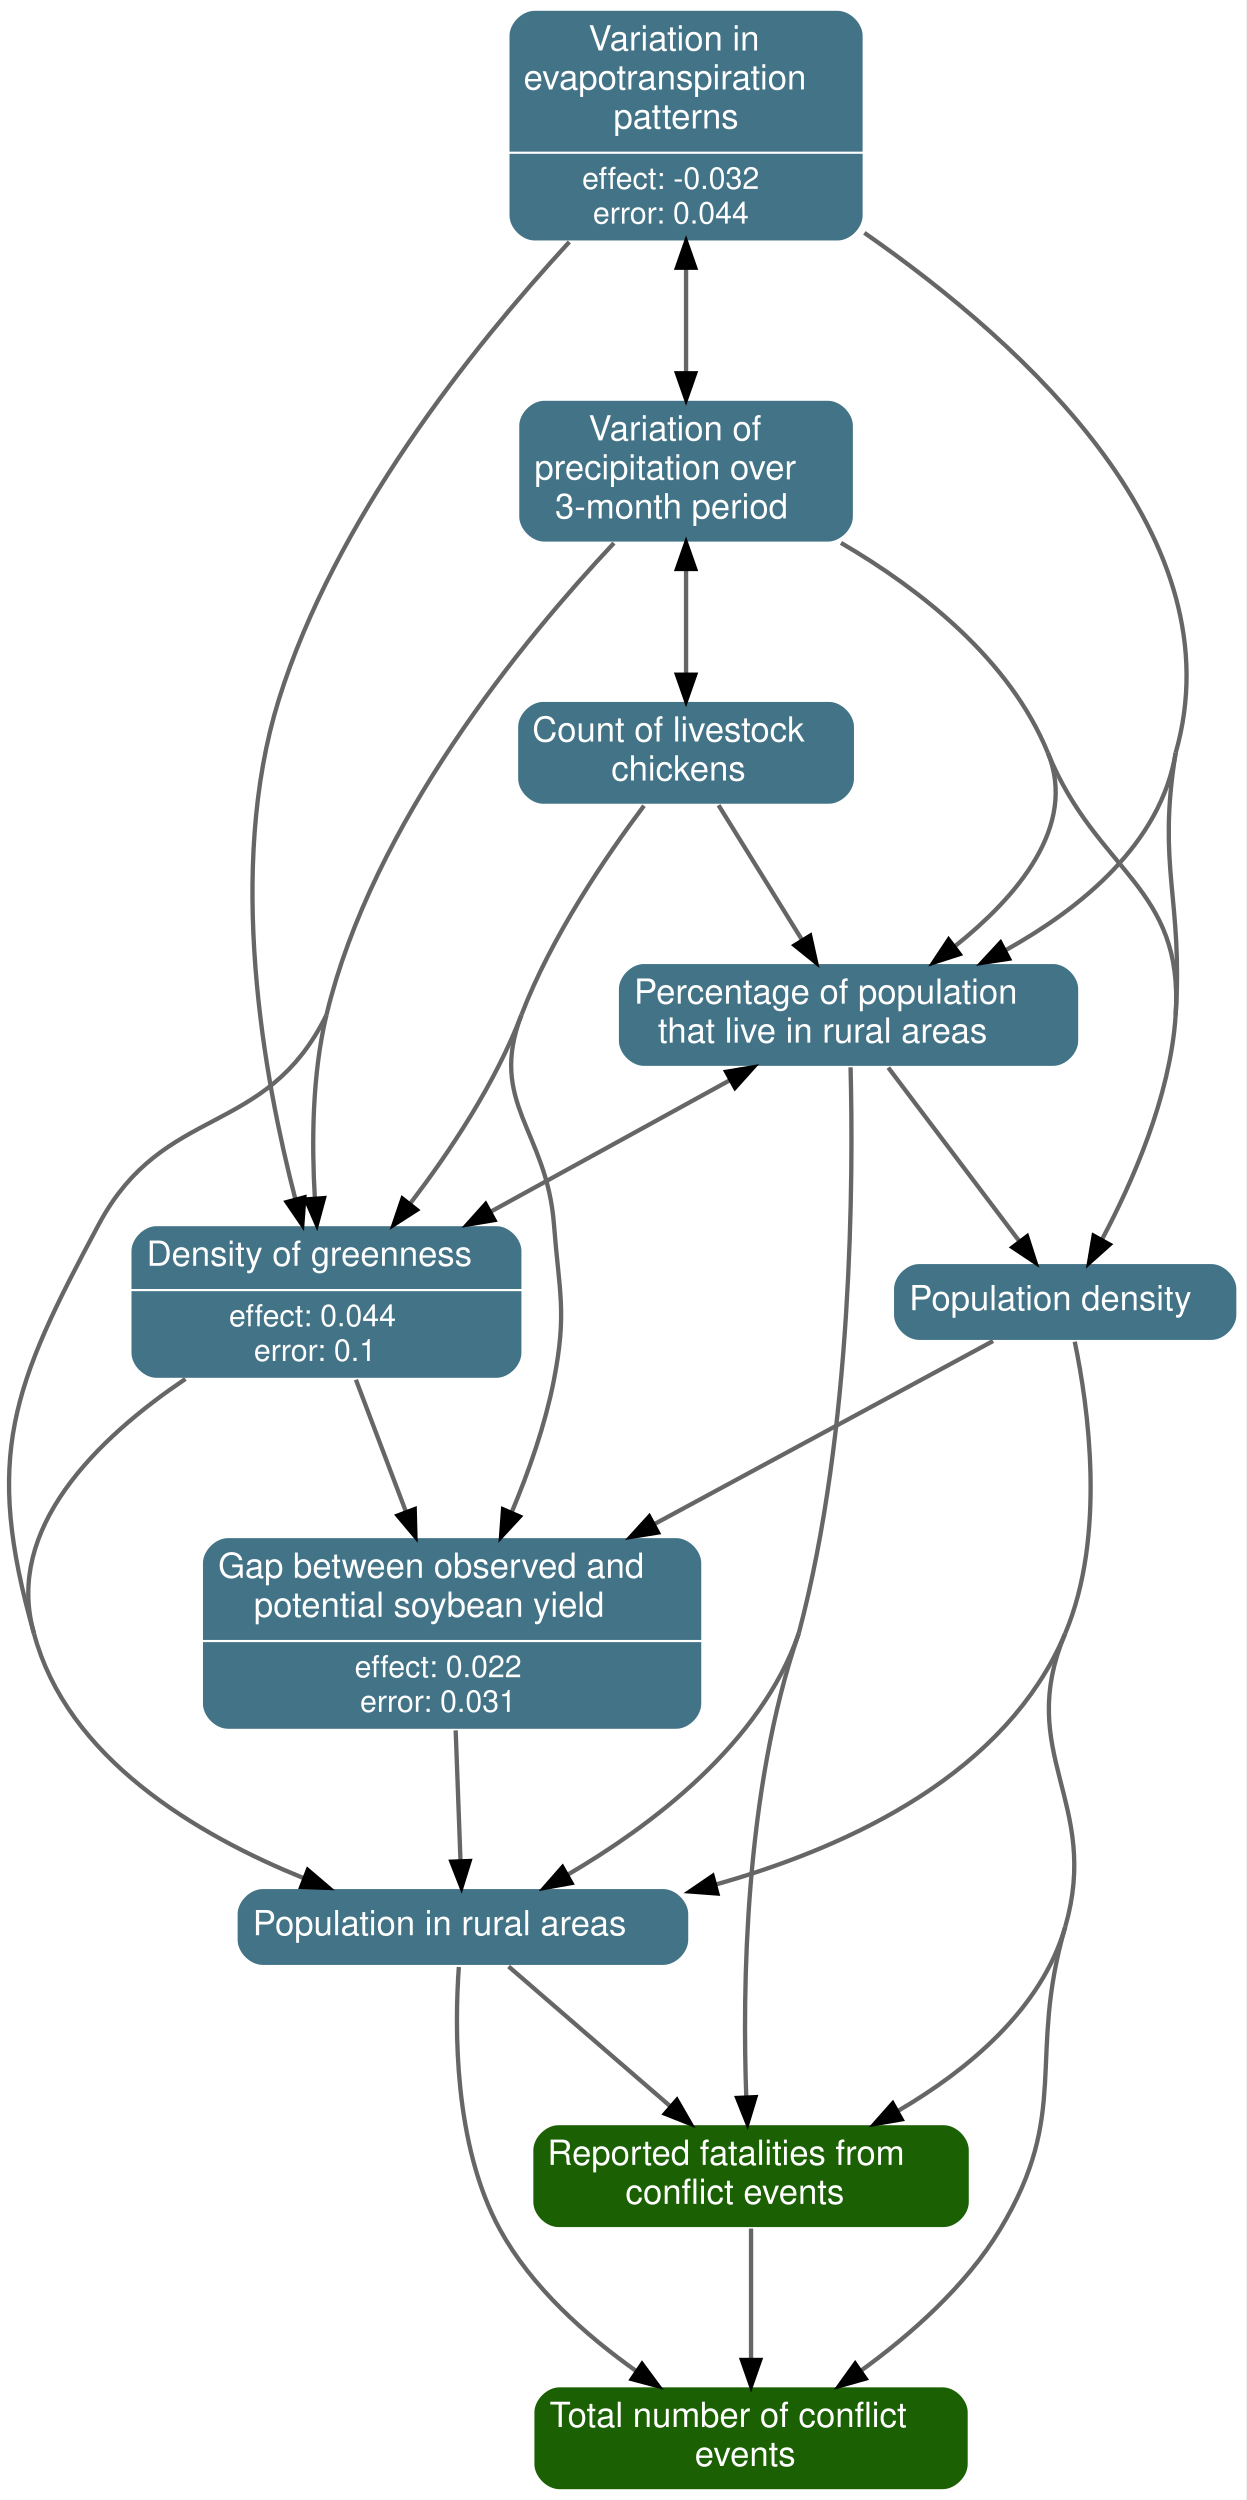
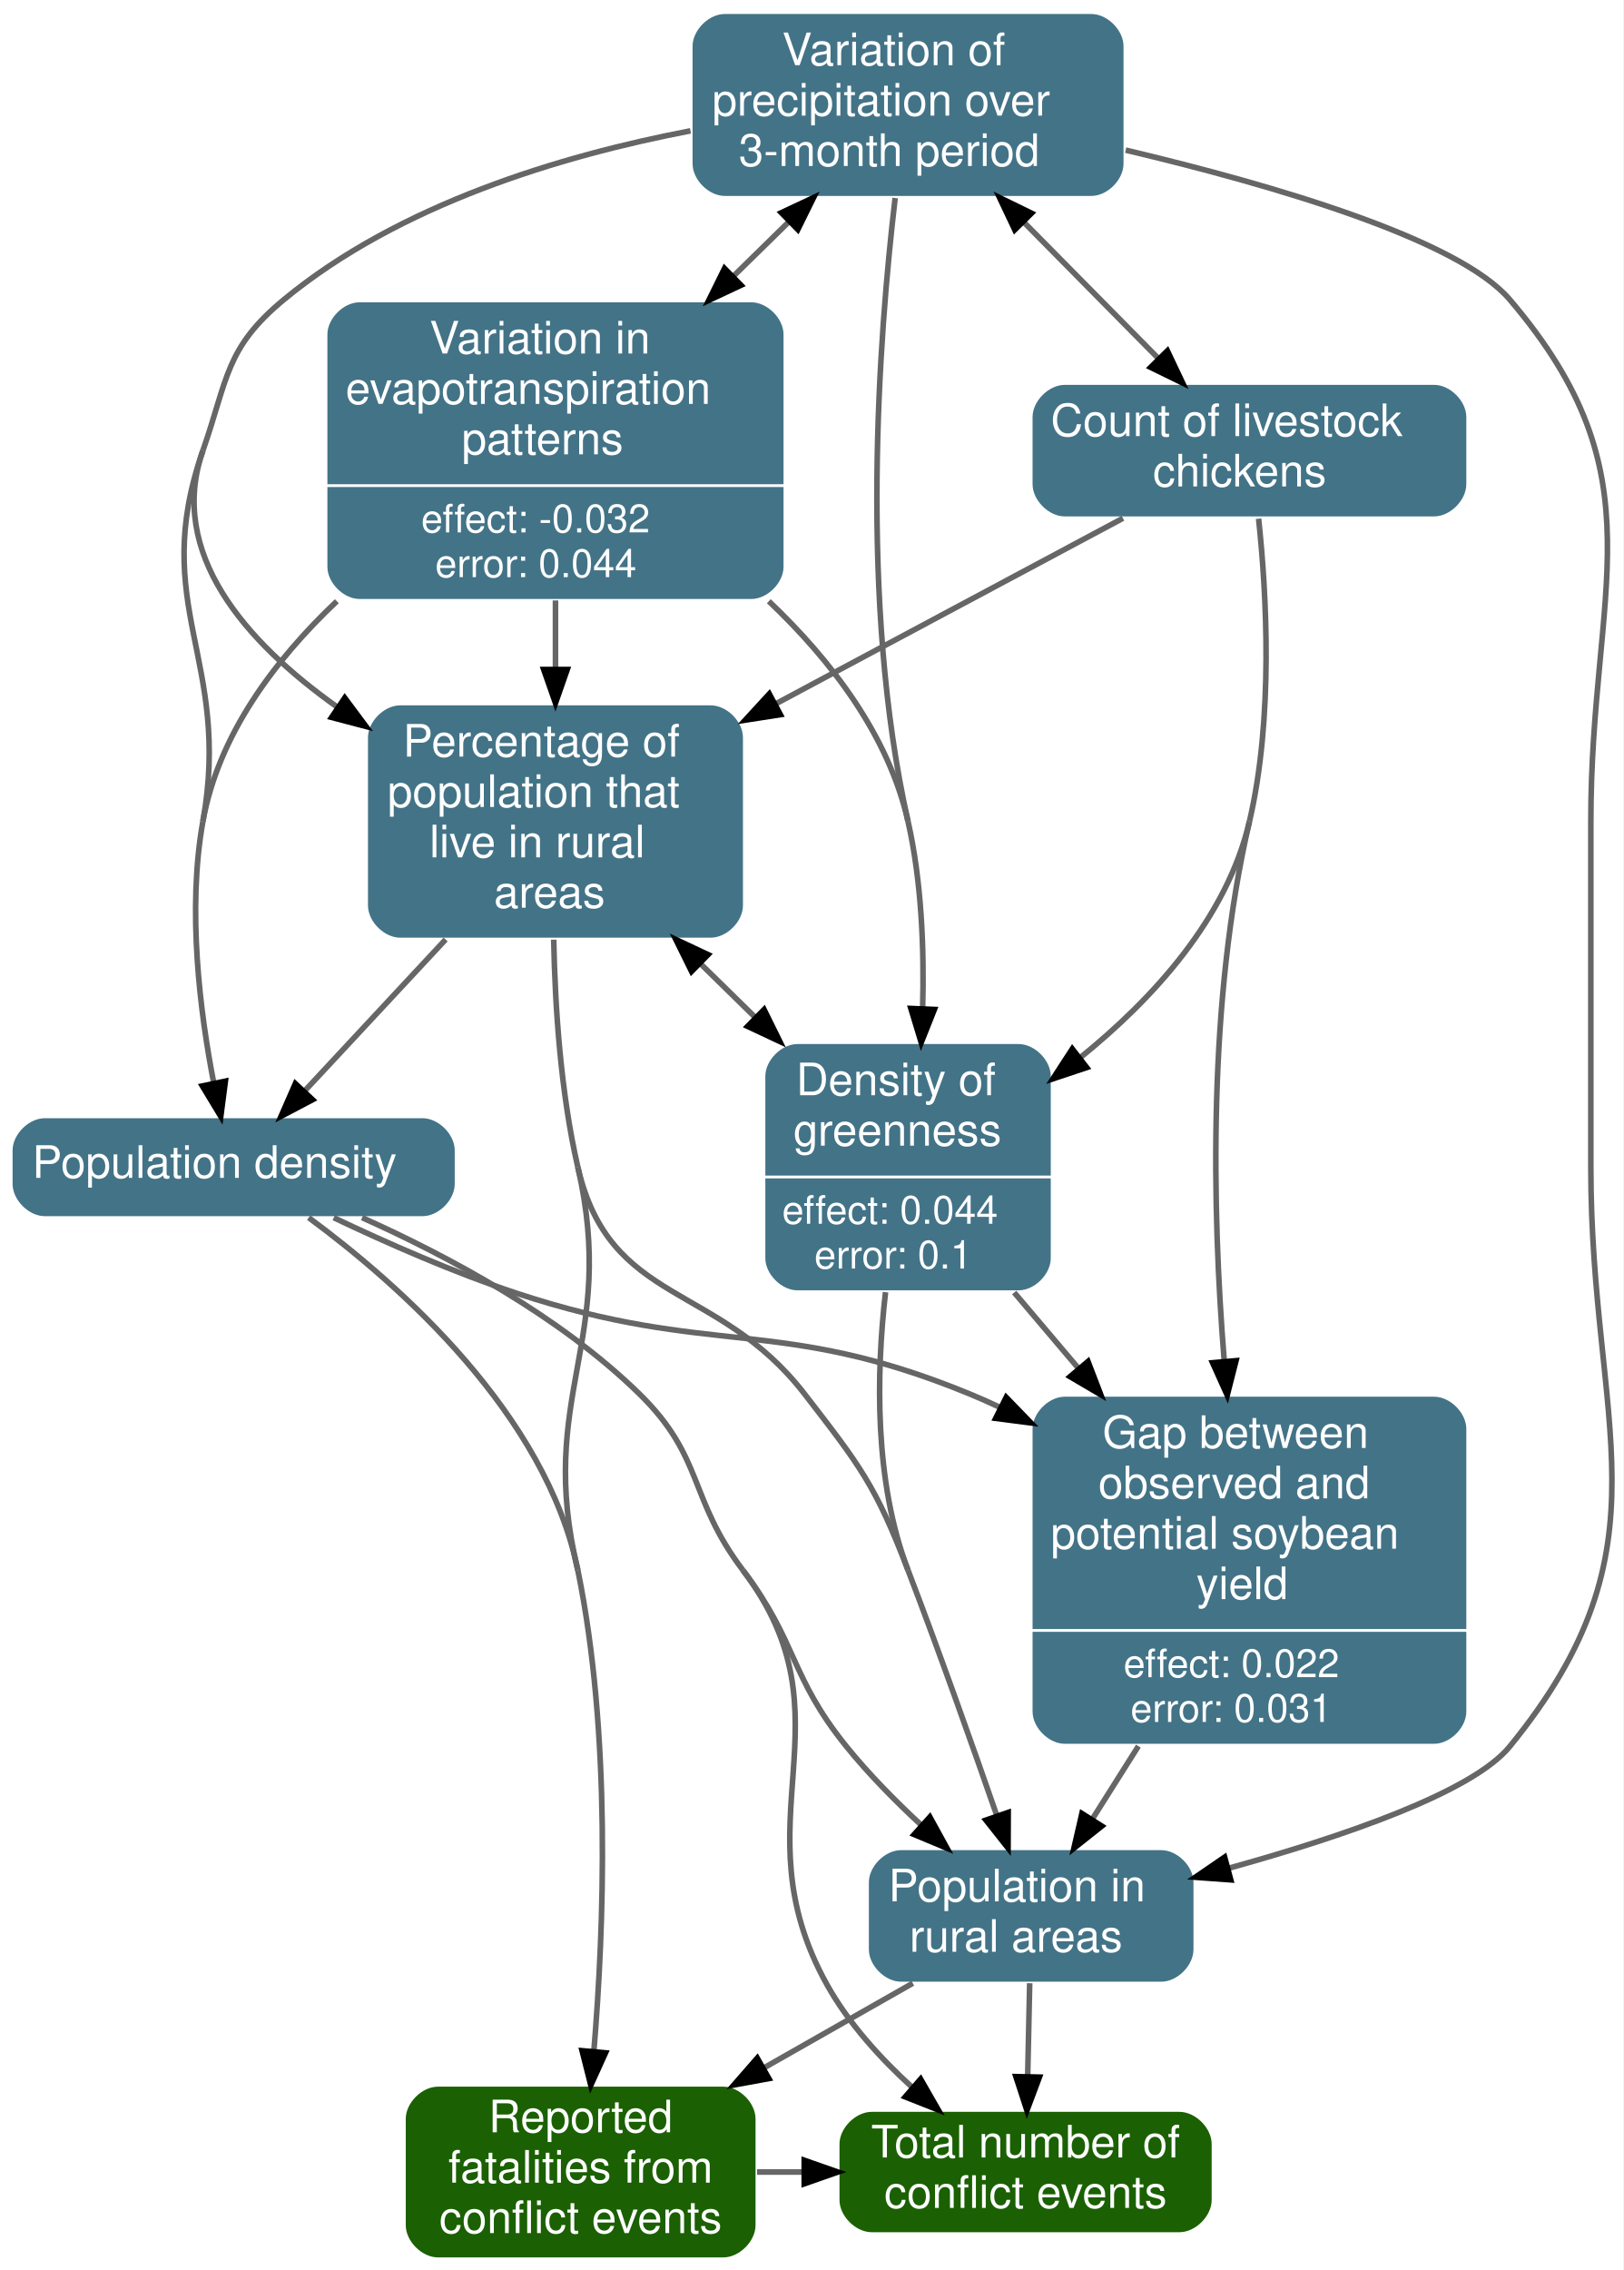
- <svg xmlns="http://www.w3.org/2000/svg" width="" height="" viewBox="0.00 0.00 575.19 1154.00" preserveAspectRatio="xMinYMin">
-   <g id="graph0" class="graph" transform="scale(1 1) rotate(0) translate(4 1150)">
-     <polygon fill="#ffffff" stroke="transparent" points="-4,4 -4,-1150 571.189,-1150 571.189,4 -4,4" />
-     <g id="node1" class="node rankB">
-       <path fill="none" stroke="#000000" d="M242.689,-1038.5C242.689,-1038.5 382.689,-1038.5 382.689,-1038.5 388.689,-1038.5 394.689,-1044.5 394.689,-1050.5 394.689,-1050.5 394.689,-1133.5 394.689,-1133.5 394.689,-1139.5 388.689,-1145.5 382.689,-1145.5 382.689,-1145.5 242.689,-1145.5 242.689,-1145.5 236.689,-1145.5 230.689,-1139.5 230.689,-1133.5 230.689,-1133.5 230.689,-1050.5 230.689,-1050.5 230.689,-1044.5 236.689,-1038.5 242.689,-1038.5" />
-       <text text-anchor="start" x="267.689" y="-1126.7" font-family="Helvetica, Arial, sans-serif" font-size="16.00" fill="#000000">Variation in</text>
-       <text text-anchor="start" x="237.689" y="-1108.7" font-family="Helvetica, Arial, sans-serif" font-size="16.00" fill="#000000">evapotranspiration</text>
-       <text text-anchor="start" x="279.189" y="-1090.7" font-family="Helvetica, Arial, sans-serif" font-size="16.00" fill="#000000">patterns</text>
-       <polyline fill="none" stroke="#000000" points="230.689,-1079.5 394.689,-1079.5 " />
-       <text text-anchor="start" x="264.689" y="-1062.8" font-family="Helvetica, Arial, sans-serif" font-size="14.00" fill="#000000">effect: -0.032</text>
-       <text text-anchor="start" x="269.689" y="-1046.8" font-family="Helvetica, Arial, sans-serif" font-size="14.00" fill="#000000">error: 0.044</text>
-     </g>
-     <g id="node2" class="node rankB">
-       <path fill="none" stroke="#000000" d="M247.189,-899.5C247.189,-899.5 378.189,-899.5 378.189,-899.5 384.189,-899.5 390.189,-905.5 390.189,-911.5 390.189,-911.5 390.189,-953.5 390.189,-953.5 390.189,-959.5 384.189,-965.5 378.189,-965.5 378.189,-965.5 247.189,-965.5 247.189,-965.5 241.189,-965.5 235.189,-959.5 235.189,-953.5 235.189,-953.5 235.189,-911.5 235.189,-911.5 235.189,-905.5 241.189,-899.5 247.189,-899.5" />
-       <text text-anchor="start" x="267.689" y="-946.7" font-family="Helvetica, Arial, sans-serif" font-size="16.00" fill="#000000">Variation of</text>
-       <text text-anchor="start" x="242.689" y="-928.7" font-family="Helvetica, Arial, sans-serif" font-size="16.00" fill="#000000">precipitation over</text>
-       <text text-anchor="start" x="252.189" y="-910.7" font-family="Helvetica, Arial, sans-serif" font-size="16.00" fill="#000000">3-month period</text>
-     </g>
-     <g id="edge1" class="edge">
-       <path fill="none" stroke="#000000" stroke-width="2" d="M312.689,-1026.352C312.689,-1010.043 312.689,-992.92 312.689,-977.832" />
-       <polygon fill="#000000" stroke="#000000" stroke-width="2" points="308.49,-1026.445 312.689,-1038.445 316.889,-1026.445 308.49,-1026.445" />
-       <polygon fill="#000000" stroke="#000000" stroke-width="2" points="316.889,-977.698 312.689,-965.698 308.49,-977.698 316.889,-977.698" />
+ <svg xmlns="http://www.w3.org/2000/svg" width="" height="" viewBox="0.00 0.00 580.06 811.00" preserveAspectRatio="xMinYMin">
+   <g id="graph0" class="graph" transform="scale(1 1) rotate(0) translate(4 807)">
+     <polygon fill="#ffffff" stroke="transparent" points="-4,4 -4,-807 576.064,-807 576.064,4 -4,4" />
+     <g id="node1" class="node rankC">
+       <path fill="none" stroke="#000000" d="M417.5,-53C417.5,-53 307.5,-53 307.5,-53 301.5,-53 295.5,-47 295.5,-41 295.5,-41 295.5,-21 295.5,-21 295.5,-15 301.5,-9 307.5,-9 307.5,-9 417.5,-9 417.5,-9 423.5,-9 429.5,-15 429.5,-21 429.5,-21 429.5,-41 429.5,-41 429.5,-47 423.5,-53 417.5,-53" />
+       <text text-anchor="middle" x="362.5" y="-36.2" font-family="Helvetica, Arial, sans-serif" font-size="16.00" fill="#000000">Total number of</text>
+       <text text-anchor="middle" x="362.5" y="-18.2" font-family="Helvetica, Arial, sans-serif" font-size="16.00" fill="#000000">conflict events</text>
+     </g>
+     <g id="node2" class="node rankC">
+       <path fill="none" stroke="#000000" d="M254.5,-62C254.5,-62 152.5,-62 152.5,-62 146.5,-62 140.5,-56 140.5,-50 140.5,-50 140.5,-12 140.5,-12 140.5,-6 146.5,0 152.5,0 152.5,0 254.5,0 254.5,0 260.5,0 266.5,-6 266.5,-12 266.5,-12 266.5,-50 266.5,-50 266.5,-56 260.5,-62 254.5,-62" />
+       <text text-anchor="middle" x="203.5" y="-45.2" font-family="Helvetica, Arial, sans-serif" font-size="16.00" fill="#000000">Reported</text>
+       <text text-anchor="middle" x="203.5" y="-27.2" font-family="Helvetica, Arial, sans-serif" font-size="16.00" fill="#000000">fatalities from</text>
+       <text text-anchor="middle" x="203.5" y="-9.2" font-family="Helvetica, Arial, sans-serif" font-size="16.00" fill="#000000">conflict events</text>
+     </g>
+     <g id="edge29" class="edge">
+       <path fill="none" stroke="#000000" stroke-width="2" d="M266.541,-31C272.103,-31 277.665,-31 283.227,-31" />
+       <polygon fill="#000000" stroke="#000000" stroke-width="2" points="283.404,-35.2 295.404,-31 283.404,-26.8 283.404,-35.2" />
    </g>
    <g id="node3" class="node rankB">
-       <path fill="none" stroke="#000000" d="M293.189,-657.5C293.189,-657.5 482.189,-657.5 482.189,-657.5 488.189,-657.5 494.189,-663.5 494.189,-669.5 494.189,-669.5 494.189,-693.5 494.189,-693.5 494.189,-699.5 488.189,-705.5 482.189,-705.5 482.189,-705.5 293.189,-705.5 293.189,-705.5 287.189,-705.5 281.189,-699.5 281.189,-693.5 281.189,-693.5 281.189,-669.5 281.189,-669.5 281.189,-663.5 287.189,-657.5 293.189,-657.5" />
-       <text text-anchor="start" x="288.689" y="-686.7" font-family="Helvetica, Arial, sans-serif" font-size="16.00" fill="#000000">Percentage of population</text>
-       <text text-anchor="start" x="299.689" y="-668.7" font-family="Helvetica, Arial, sans-serif" font-size="16.00" fill="#000000">that live in rural areas</text>
+       <path fill="none" stroke="#000000" d="M124.5,-592.5C124.5,-592.5 264.5,-592.5 264.5,-592.5 270.5,-592.5 276.5,-598.5 276.5,-604.5 276.5,-604.5 276.5,-687.5 276.5,-687.5 276.5,-693.5 270.5,-699.5 264.5,-699.5 264.5,-699.5 124.5,-699.5 124.5,-699.5 118.5,-699.5 112.5,-693.5 112.5,-687.5 112.5,-687.5 112.5,-604.5 112.5,-604.5 112.5,-598.5 118.5,-592.5 124.5,-592.5" />
+       <text text-anchor="start" x="149.5" y="-680.7" font-family="Helvetica, Arial, sans-serif" font-size="16.00" fill="#000000">Variation in</text>
+       <text text-anchor="start" x="119.5" y="-662.7" font-family="Helvetica, Arial, sans-serif" font-size="16.00" fill="#000000">evapotranspiration</text>
+       <text text-anchor="start" x="161" y="-644.7" font-family="Helvetica, Arial, sans-serif" font-size="16.00" fill="#000000">patterns</text>
+       <polyline fill="none" stroke="#000000" points="112.5,-633.5 276.5,-633.5 " />
+       <text text-anchor="start" x="146.5" y="-616.8" font-family="Helvetica, Arial, sans-serif" font-size="14.00" fill="#000000">effect: -0.032</text>
+       <text text-anchor="start" x="151.5" y="-600.8" font-family="Helvetica, Arial, sans-serif" font-size="14.00" fill="#000000">error: 0.044</text>
+     </g>
+     <g id="node4" class="node rankB">
+       <path fill="none" stroke="#000000" d="M255,-736.5C255,-736.5 386,-736.5 386,-736.5 392,-736.5 398,-742.5 398,-748.5 398,-748.5 398,-790.5 398,-790.5 398,-796.5 392,-802.5 386,-802.5 386,-802.5 255,-802.5 255,-802.5 249,-802.5 243,-796.5 243,-790.5 243,-790.5 243,-748.5 243,-748.5 243,-742.5 249,-736.5 255,-736.5" />
+       <text text-anchor="start" x="275.5" y="-783.7" font-family="Helvetica, Arial, sans-serif" font-size="16.00" fill="#000000">Variation of</text>
+       <text text-anchor="start" x="250.5" y="-765.7" font-family="Helvetica, Arial, sans-serif" font-size="16.00" fill="#000000">precipitation over</text>
+       <text text-anchor="start" x="260" y="-747.7" font-family="Helvetica, Arial, sans-serif" font-size="16.00" fill="#000000">3-month period</text>
+     </g>
+     <g id="node5" class="node rankB">
+       <path fill="none" stroke="#000000" d="M139,-471.5C139,-471.5 250,-471.5 250,-471.5 256,-471.5 262,-477.5 262,-483.5 262,-483.5 262,-543.5 262,-543.5 262,-549.5 256,-555.5 250,-555.5 250,-555.5 139,-555.5 139,-555.5 133,-555.5 127,-549.5 127,-543.5 127,-543.5 127,-483.5 127,-483.5 127,-477.5 133,-471.5 139,-471.5" />
+       <text text-anchor="start" x="140" y="-536.7" font-family="Helvetica, Arial, sans-serif" font-size="16.00" fill="#000000">Percentage of</text>
+       <text text-anchor="start" x="134.5" y="-518.7" font-family="Helvetica, Arial, sans-serif" font-size="16.00" fill="#000000">population that</text>
+       <text text-anchor="start" x="149.5" y="-500.7" font-family="Helvetica, Arial, sans-serif" font-size="16.00" fill="#000000">live in rural</text>
+       <text text-anchor="start" x="172.5" y="-482.7" font-family="Helvetica, Arial, sans-serif" font-size="16.00" fill="#000000">areas</text>
    </g>
    <g id="edge2" class="edge">
-       <path fill="none" stroke="#000000" stroke-width="2" d="M394.988,-1042.514C470.578,-989.973 566.909,-901.036 538.689,-802.5" />
-       <path fill="none" stroke="#000000" stroke-width="2" d="M538.689,-802.5C531.893,-760.886 495.462,-730.991 460.09,-711.327" />
-       <polygon fill="#000000" stroke="#000000" stroke-width="2" points="461.751,-707.455 449.181,-705.552 457.821,-714.878 461.751,-707.455" />
-     </g>
-     <g id="node4" class="node rankB">
-       <path fill="none" stroke="#000000" d="M420.189,-531C420.189,-531 555.189,-531 555.189,-531 561.189,-531 567.189,-537 567.189,-543 567.189,-543 567.189,-555 567.189,-555 567.189,-561 561.189,-567 555.189,-567 555.189,-567 420.189,-567 420.189,-567 414.189,-567 408.189,-561 408.189,-555 408.189,-555 408.189,-543 408.189,-543 408.189,-537 414.189,-531 420.189,-531" />
-       <text text-anchor="start" x="415.689" y="-545.2" font-family="Helvetica, Arial, sans-serif" font-size="16.00" fill="#000000">Population density</text>
+       <path fill="none" stroke="#000000" stroke-width="2" d="M194.5,-592.489C194.5,-584.381 194.5,-576.008 194.5,-567.882" />
+       <polygon fill="#000000" stroke="#000000" stroke-width="2" points="198.7,-567.804 194.5,-555.804 190.3,-567.804 198.7,-567.804" />
+     </g>
+     <g id="node6" class="node rankB">
+       <path fill="none" stroke="#000000" d="M12,-372C12,-372 147,-372 147,-372 153,-372 159,-378 159,-384 159,-384 159,-396 159,-396 159,-402 153,-408 147,-408 147,-408 12,-408 12,-408 6,-408 0,-402 0,-396 0,-396 0,-384 0,-384 0,-378 6,-372 12,-372" />
+       <text text-anchor="start" x="7.5" y="-386.2" font-family="Helvetica, Arial, sans-serif" font-size="16.00" fill="#000000">Population density</text>
    </g>
    <g id="edge3" class="edge">
-       <path fill="none" stroke="#000000" stroke-width="2" d="M538.689,-802.5C530.022,-749.425 542.137,-735.167 538.689,-681.5" />
-     </g>
-     <g id="node5" class="node rankB">
-       <path fill="none" stroke="#000000" d="M68.189,-513.5C68.189,-513.5 225.189,-513.5 225.189,-513.5 231.189,-513.5 237.189,-519.5 237.189,-525.5 237.189,-525.5 237.189,-572.5 237.189,-572.5 237.189,-578.5 231.189,-584.5 225.189,-584.5 225.189,-584.5 68.189,-584.5 68.189,-584.5 62.189,-584.5 56.189,-578.5 56.189,-572.5 56.189,-572.5 56.189,-525.5 56.189,-525.5 56.189,-519.5 62.189,-513.5 68.189,-513.5" />
-       <text text-anchor="start" x="63.689" y="-565.7" font-family="Helvetica, Arial, sans-serif" font-size="16.00" fill="#000000">Density of greenness</text>
-       <polyline fill="none" stroke="#000000" points="56.189,-554.5 237.189,-554.5 " />
-       <text text-anchor="start" x="101.689" y="-537.8" font-family="Helvetica, Arial, sans-serif" font-size="14.00" fill="#000000">effect: 0.044</text>
-       <text text-anchor="start" x="113.189" y="-521.8" font-family="Helvetica, Arial, sans-serif" font-size="14.00" fill="#000000">error: 0.1</text>
+       <path fill="none" stroke="#000000" stroke-width="2" d="M116.376,-592.201C93.947,-570.985 74.021,-544.277 68.5,-513.5" />
+     </g>
+     <g id="node7" class="node rankB">
+       <path fill="none" stroke="#000000" d="M281,-345.5C281,-345.5 360,-345.5 360,-345.5 366,-345.5 372,-351.5 372,-357.5 372,-357.5 372,-422.5 372,-422.5 372,-428.5 366,-434.5 360,-434.5 360,-434.5 281,-434.5 281,-434.5 275,-434.5 269,-428.5 269,-422.5 269,-422.5 269,-357.5 269,-357.5 269,-351.5 275,-345.5 281,-345.5" />
+       <text text-anchor="start" x="280.5" y="-415.7" font-family="Helvetica, Arial, sans-serif" font-size="16.00" fill="#000000">Density of</text>
+       <text text-anchor="start" x="279.5" y="-397.7" font-family="Helvetica, Arial, sans-serif" font-size="16.00" fill="#000000">greenness</text>
+       <polyline fill="none" stroke="#000000" points="269,-386.5 372,-386.5 " />
+       <text text-anchor="start" x="275.5" y="-369.8" font-family="Helvetica, Arial, sans-serif" font-size="14.00" fill="#000000">effect: 0.044</text>
+       <text text-anchor="start" x="287" y="-353.8" font-family="Helvetica, Arial, sans-serif" font-size="14.00" fill="#000000">error: 0.1</text>
    </g>
    <g id="edge4" class="edge">
-       <path fill="none" stroke="#000000" stroke-width="2" d="M258.802,-1038.327C212.918,-988.471 150.46,-909.663 124.689,-827 100.323,-748.844 117.744,-652.648 132.38,-596.341" />
-       <polygon fill="#000000" stroke="#000000" stroke-width="2" points="136.473,-597.294 135.539,-584.614 128.363,-595.109 136.473,-597.294" />
+       <path fill="none" stroke="#000000" stroke-width="2" d="M270.739,-592.211C293.173,-570.917 313.583,-544.156 320.5,-513.5" />
+       <path fill="none" stroke="#000000" stroke-width="2" d="M320.5,-513.5C325.352,-491.995 326.307,-467.842 325.712,-446.637" />
+       <polygon fill="#000000" stroke="#000000" stroke-width="2" points="329.903,-446.347 325.2,-434.535 321.511,-446.702 329.903,-446.347" />
+     </g>
+     <g id="edge9" class="edge">
+       <path fill="none" stroke="#000000" stroke-width="2" d="M278.102,-727.943C271.599,-721.569 264.767,-714.873 257.929,-708.17" />
+       <polygon fill="#000000" stroke="#000000" stroke-width="2" points="275.224,-731.004 286.734,-736.404 281.104,-725.005 275.224,-731.004" />
+       <polygon fill="#000000" stroke="#000000" stroke-width="2" points="260.797,-705.101 249.287,-699.7 254.917,-711.1 260.797,-705.101" />
    </g>
    <g id="edge12" class="edge">
-       <path fill="none" stroke="#000000" stroke-width="2" d="M384.194,-899.401C421.169,-877.79 462.152,-845.543 479.689,-802.5" />
-       <path fill="none" stroke="#000000" stroke-width="2" d="M479.689,-802.5C493.511,-768.577 465.296,-735.867 436.566,-713.028" />
-       <polygon fill="#000000" stroke="#000000" stroke-width="2" points="438.964,-709.575 426.863,-705.674 433.89,-716.27 438.964,-709.575" />
+       <path fill="none" stroke="#000000" stroke-width="2" d="M68.5,-646C55.755,-609.466 83.712,-577.684 116.5,-554.411" />
+       <polygon fill="#000000" stroke="#000000" stroke-width="2" points="119.194,-557.66 126.792,-547.466 114.495,-550.697 119.194,-557.66" />
    </g>
    <g id="edge13" class="edge">
-       <path fill="none" stroke="#000000" stroke-width="2" d="M479.689,-802.5C502.265,-747.092 542.524,-741.207 538.689,-681.5" />
-       <path fill="none" stroke="#000000" stroke-width="2" d="M538.689,-681.5C536.267,-643.788 518.455,-603.724 504.555,-577.651" />
-       <polygon fill="#000000" stroke="#000000" stroke-width="2" points="508.178,-575.525 498.703,-567.048 500.824,-579.584 508.178,-575.525" />
+       <path fill="none" stroke="#000000" stroke-width="2" d="M242.753,-760.261C196.342,-751.356 138.626,-733.946 97.5,-700 76.49,-682.659 77.473,-671.722 68.5,-646" />
+       <path fill="none" stroke="#000000" stroke-width="2" d="M68.5,-646C49.103,-590.397 78.898,-571.464 68.5,-513.5" />
+       <path fill="none" stroke="#000000" stroke-width="2" d="M68.5,-513.5C62.836,-481.925 67.494,-445.261 72.376,-420.133" />
+       <polygon fill="#000000" stroke="#000000" stroke-width="2" points="76.54,-420.739 74.895,-408.132 68.319,-419.012 76.54,-420.739" />
    </g>
    <g id="edge14" class="edge">
-       <path fill="none" stroke="#000000" stroke-width="2" d="M146.689,-681.5C140.068,-653.916 139.826,-622.16 141.354,-596.653" />
-       <polygon fill="#000000" stroke="#000000" stroke-width="2" points="145.543,-596.952 142.226,-584.679 137.165,-596.342 145.543,-596.952" />
-     </g>
-     <g id="node6" class="node rankB">
-       <path fill="none" stroke="#000000" d="M246.689,-778.5C246.689,-778.5 378.689,-778.5 378.689,-778.5 384.689,-778.5 390.689,-784.5 390.689,-790.5 390.689,-790.5 390.689,-814.5 390.689,-814.5 390.689,-820.5 384.689,-826.5 378.689,-826.5 378.689,-826.5 246.689,-826.5 246.689,-826.5 240.689,-826.5 234.689,-820.5 234.689,-814.5 234.689,-814.5 234.689,-790.5 234.689,-790.5 234.689,-784.5 240.689,-778.5 246.689,-778.5" />
-       <text text-anchor="start" x="241.689" y="-807.7" font-family="Helvetica, Arial, sans-serif" font-size="16.00" fill="#000000">Count of livestock</text>
-       <text text-anchor="start" x="278.189" y="-789.7" font-family="Helvetica, Arial, sans-serif" font-size="16.00" fill="#000000">chickens</text>
+       <path fill="none" stroke="#000000" stroke-width="2" d="M315.893,-736.254C310.085,-686.925 302.843,-591.755 320.5,-513.5" />
+     </g>
+     <g id="node8" class="node rankB">
+       <path fill="none" stroke="#000000" d="M376.5,-622C376.5,-622 508.5,-622 508.5,-622 514.5,-622 520.5,-628 520.5,-634 520.5,-634 520.5,-658 520.5,-658 520.5,-664 514.5,-670 508.5,-670 508.5,-670 376.5,-670 376.5,-670 370.5,-670 364.5,-664 364.5,-658 364.5,-658 364.5,-634 364.5,-634 364.5,-628 370.5,-622 376.5,-622" />
+       <text text-anchor="start" x="371.5" y="-651.2" font-family="Helvetica, Arial, sans-serif" font-size="16.00" fill="#000000">Count of livestock</text>
+       <text text-anchor="start" x="408" y="-633.2" font-family="Helvetica, Arial, sans-serif" font-size="16.00" fill="#000000">chickens</text>
    </g>
    <g id="edge10" class="edge">
-       <path fill="none" stroke="#000000" stroke-width="2" d="M312.689,-887.115C312.689,-871.349 312.689,-853.883 312.689,-838.934" />
-       <polygon fill="#000000" stroke="#000000" stroke-width="2" points="308.49,-887.359 312.689,-899.359 316.889,-887.359 308.49,-887.359" />
-       <polygon fill="#000000" stroke="#000000" stroke-width="2" points="316.889,-838.551 312.689,-826.551 308.49,-838.551 316.889,-838.551" />
-     </g>
-     <g id="node8" class="node rankB">
-       <path fill="none" stroke="#000000" d="M117.189,-242.5C117.189,-242.5 302.189,-242.5 302.189,-242.5 308.189,-242.5 314.189,-248.5 314.189,-254.5 314.189,-254.5 314.189,-266.5 314.189,-266.5 314.189,-272.5 308.189,-278.5 302.189,-278.5 302.189,-278.5 117.189,-278.5 117.189,-278.5 111.189,-278.5 105.189,-272.5 105.189,-266.5 105.189,-266.5 105.189,-254.5 105.189,-254.5 105.189,-248.5 111.189,-242.5 117.189,-242.5" />
-       <text text-anchor="start" x="112.689" y="-256.7" font-family="Helvetica, Arial, sans-serif" font-size="16.00" fill="#000000">Population in rural areas</text>
+       <path fill="none" stroke="#000000" stroke-width="2" d="M361.668,-727.826C377.361,-711.94 395.018,-694.066 409.817,-679.085" />
+       <polygon fill="#000000" stroke="#000000" stroke-width="2" points="358.639,-724.916 353.194,-736.404 364.615,-730.819 358.639,-724.916" />
+       <polygon fill="#000000" stroke="#000000" stroke-width="2" points="413.174,-681.663 418.62,-670.174 407.198,-675.759 413.174,-681.663" />
+     </g>
+     <g id="node10" class="node rankB">
+       <path fill="none" stroke="#000000" d="M318,-98.5C318,-98.5 411,-98.5 411,-98.5 417,-98.5 423,-104.5 423,-110.5 423,-110.5 423,-134.5 423,-134.5 423,-140.5 417,-146.5 411,-146.5 411,-146.5 318,-146.5 318,-146.5 312,-146.5 306,-140.5 306,-134.5 306,-134.5 306,-110.5 306,-110.5 306,-104.5 312,-98.5 318,-98.5" />
+       <text text-anchor="start" x="313.5" y="-127.7" font-family="Helvetica, Arial, sans-serif" font-size="16.00" fill="#000000">Population in</text>
+       <text text-anchor="start" x="321" y="-109.7" font-family="Helvetica, Arial, sans-serif" font-size="16.00" fill="#000000">rural areas</text>
    </g>
    <g id="edge11" class="edge">
-       <path fill="none" stroke="#000000" stroke-width="2" d="M279.398,-899.333C237.367,-854.567 167.969,-770.148 146.689,-681.5" />
-       <path fill="none" stroke="#000000" stroke-width="2" d="M146.689,-681.5C118.796,-624.586 71.657,-640.849 41.689,-585 1.475,-510.056 -11.617,-477.796 11.689,-396" />
-       <path fill="none" stroke="#000000" stroke-width="2" d="M11.689,-396C26.868,-338.657 86.43,-303.181 136.299,-282.989" />
-       <polygon fill="#000000" stroke="#000000" stroke-width="2" points="138.083,-286.802 147.75,-278.546 135.044,-278.971 138.083,-286.802" />
+       <path fill="none" stroke="#000000" stroke-width="2" d="M398.269,-753.371C452.118,-740.592 517.266,-721.377 535.5,-700 589.937,-636.178 564.5,-597.385 564.5,-513.5 564.5,-513.5 564.5,-513.5 564.5,-390 564.5,-297.101 594.272,-254.944 535.5,-183 522.144,-166.65 475.871,-150.831 434.825,-139.471" />
+       <polygon fill="#000000" stroke="#000000" stroke-width="2" points="435.819,-135.389 423.139,-136.315 433.629,-143.499 435.819,-135.389" />
+     </g>
+     <g id="edge21" class="edge">
+       <path fill="none" stroke="#000000" stroke-width="2" d="M193.873,-471.281C194.348,-447.191 196.365,-416.589 202.5,-390" />
+       <path fill="none" stroke="#000000" stroke-width="2" d="M202.5,-390C216.889,-327.639 187.4,-308.193 202.5,-246" />
    </g>
    <g id="edge19" class="edge">
-       <path fill="none" stroke="#000000" stroke-width="2" d="M406.031,-657.197C423.123,-634.55 448.601,-600.792 466.543,-577.019" />
-       <polygon fill="#000000" stroke="#000000" stroke-width="2" points="470.085,-579.298 473.962,-567.189 463.38,-574.237 470.085,-579.298" />
+       <path fill="none" stroke="#000000" stroke-width="2" d="M155.245,-471.344C138.492,-453.353 119.434,-432.886 104.626,-416.983" />
+       <polygon fill="#000000" stroke="#000000" stroke-width="2" points="107.699,-414.12 96.447,-408.2 101.551,-419.844 107.699,-414.12" />
    </g>
    <g id="edge20" class="edge">
-       <path fill="none" stroke="#000000" stroke-width="2" d="M332.971,-651.416C300.32,-633.465 258.378,-610.405 222.561,-590.714" />
-       <polygon fill="#000000" stroke="#000000" stroke-width="2" points="331.228,-655.251 343.767,-657.351 335.274,-647.89 331.228,-655.251" />
-       <polygon fill="#000000" stroke="#000000" stroke-width="2" points="224.198,-586.821 211.659,-584.72 220.151,-594.182 224.198,-586.821" />
+       <path fill="none" stroke="#000000" stroke-width="2" d="M246.083,-462.941C252.594,-456.558 259.275,-450.01 265.832,-443.583" />
+       <polygon fill="#000000" stroke="#000000" stroke-width="2" points="243.14,-459.944 237.51,-471.344 249.019,-465.943 243.14,-459.944" />
+       <polygon fill="#000000" stroke="#000000" stroke-width="2" points="269.041,-446.319 274.671,-434.919 263.161,-440.32 269.041,-446.319" />
    </g>
    <g id="edge18" class="edge">
-       <path fill="none" stroke="#000000" stroke-width="2" d="M388.617,-657.325C389.906,-607.508 389.724,-490.194 364.689,-396" />
-       <path fill="none" stroke="#000000" stroke-width="2" d="M364.689,-396C347.161,-345.022 296.488,-307.08 257.807,-284.508" />
-       <polygon fill="#000000" stroke="#000000" stroke-width="2" points="259.767,-280.792 247.253,-278.551 255.638,-288.107 259.767,-280.792" />
-     </g>
-     <g id="node10" class="node rankC">
-       <path fill="none" stroke="#000000" d="M253.689,-121.5C253.689,-121.5 431.689,-121.5 431.689,-121.5 437.689,-121.5 443.689,-127.5 443.689,-133.5 443.689,-133.5 443.689,-157.5 443.689,-157.5 443.689,-163.5 437.689,-169.5 431.689,-169.5 431.689,-169.5 253.689,-169.5 253.689,-169.5 247.689,-169.5 241.689,-163.5 241.689,-157.5 241.689,-157.5 241.689,-133.5 241.689,-133.5 241.689,-127.5 247.689,-121.5 253.689,-121.5" />
-       <text text-anchor="start" x="248.689" y="-150.7" font-family="Helvetica, Arial, sans-serif" font-size="16.00" fill="#000000">Reported fatalities from</text>
-       <text text-anchor="start" x="284.689" y="-132.7" font-family="Helvetica, Arial, sans-serif" font-size="16.00" fill="#000000">conflict events</text>
-     </g>
-     <g id="edge21" class="edge">
-       <path fill="none" stroke="#000000" stroke-width="2" d="M364.689,-396C339.617,-323.081 338.669,-231.539 340.492,-181.782" />
-       <polygon fill="#000000" stroke="#000000" stroke-width="2" points="344.688,-181.95 341.017,-169.778 336.296,-181.583 344.688,-181.95" />
-     </g>
-     <g id="node7" class="node rankB">
-       <path fill="none" stroke="#000000" d="M101.189,-351.5C101.189,-351.5 308.189,-351.5 308.189,-351.5 314.189,-351.5 320.189,-357.5 320.189,-363.5 320.189,-363.5 320.189,-428.5 320.189,-428.5 320.189,-434.5 314.189,-440.5 308.189,-440.5 308.189,-440.5 101.189,-440.5 101.189,-440.5 95.189,-440.5 89.189,-434.5 89.189,-428.5 89.189,-428.5 89.189,-363.5 89.189,-363.5 89.189,-357.5 95.189,-351.5 101.189,-351.5" />
-       <text text-anchor="start" x="96.689" y="-421.7" font-family="Helvetica, Arial, sans-serif" font-size="16.00" fill="#000000">Gap between observed and</text>
-       <text text-anchor="start" x="113.189" y="-403.7" font-family="Helvetica, Arial, sans-serif" font-size="16.00" fill="#000000">potential soybean yield</text>
-       <polyline fill="none" stroke="#000000" points="89.189,-392.5 320.189,-392.5 " />
-       <text text-anchor="start" x="159.689" y="-375.8" font-family="Helvetica, Arial, sans-serif" font-size="14.00" fill="#000000">effect: 0.022</text>
-       <text text-anchor="start" x="162.189" y="-359.8" font-family="Helvetica, Arial, sans-serif" font-size="14.00" fill="#000000">error: 0.031</text>
+       <path fill="none" stroke="#000000" stroke-width="2" d="M202.5,-390C213.947,-340.392 252.357,-349.276 283.5,-309 303.363,-283.312 308.892,-276.326 320.5,-246" />
+       <path fill="none" stroke="#000000" stroke-width="2" d="M320.5,-246C331.757,-216.589 343.699,-182.894 352.297,-158.137" />
+       <polygon fill="#000000" stroke="#000000" stroke-width="2" points="356.279,-159.474 356.231,-146.76 348.34,-156.728 356.279,-159.474" />
+     </g>
+     <g id="edge24" class="edge">
+       <path fill="none" stroke="#000000" stroke-width="2" d="M125.394,-371.976C156.147,-358.195 196.06,-336.832 224.5,-309 247.708,-286.288 241.893,-271.885 261.5,-246" />
+       <path fill="none" stroke="#000000" stroke-width="2" d="M261.5,-246C302.024,-192.5 258.901,-156.667 291.5,-98 299.165,-84.206 310.646,-71.583 322.154,-61.104" />
+       <polygon fill="#000000" stroke="#000000" stroke-width="2" points="324.989,-64.205 331.317,-53.178 319.493,-57.852 324.989,-64.205" />
+     </g>
+     <g id="edge25" class="edge">
+       <path fill="none" stroke="#000000" stroke-width="2" d="M106.309,-371.978C138.935,-347.897 191.098,-301.726 202.5,-246" />
+       <path fill="none" stroke="#000000" stroke-width="2" d="M202.5,-246C214.486,-187.421 211.863,-117.97 208.221,-74.189" />
+       <polygon fill="#000000" stroke="#000000" stroke-width="2" points="212.384,-73.585 207.126,-62.01 204.018,-74.338 212.384,-73.585" />
+     </g>
+     <g id="node9" class="node rankB">
+       <path fill="none" stroke="#000000" d="M376.5,-183.5C376.5,-183.5 508.5,-183.5 508.5,-183.5 514.5,-183.5 520.5,-189.5 520.5,-195.5 520.5,-195.5 520.5,-296.5 520.5,-296.5 520.5,-302.5 514.5,-308.5 508.5,-308.5 508.5,-308.5 376.5,-308.5 376.5,-308.5 370.5,-308.5 364.5,-302.5 364.5,-296.5 364.5,-296.5 364.5,-195.5 364.5,-195.5 364.5,-189.5 370.5,-183.5 376.5,-183.5" />
+       <text text-anchor="start" x="390" y="-289.7" font-family="Helvetica, Arial, sans-serif" font-size="16.00" fill="#000000">Gap between</text>
+       <text text-anchor="start" x="388.5" y="-271.7" font-family="Helvetica, Arial, sans-serif" font-size="16.00" fill="#000000">observed and</text>
+       <text text-anchor="start" x="371.5" y="-253.7" font-family="Helvetica, Arial, sans-serif" font-size="16.00" fill="#000000">potential soybean</text>
+       <text text-anchor="start" x="423.5" y="-235.7" font-family="Helvetica, Arial, sans-serif" font-size="16.00" fill="#000000">yield</text>
+       <polyline fill="none" stroke="#000000" points="364.5,-224.5 520.5,-224.5 " />
+       <text text-anchor="start" x="397.5" y="-207.8" font-family="Helvetica, Arial, sans-serif" font-size="14.00" fill="#000000">effect: 0.022</text>
+       <text text-anchor="start" x="400" y="-191.8" font-family="Helvetica, Arial, sans-serif" font-size="14.00" fill="#000000">error: 0.031</text>
    </g>
    <g id="edge23" class="edge">
-       <path fill="none" stroke="#000000" stroke-width="2" d="M454.394,-530.999C416.108,-510.3 351.608,-475.429 297.753,-446.313" />
-       <polygon fill="#000000" stroke="#000000" stroke-width="2" points="299.688,-442.585 287.135,-440.573 295.693,-449.975 299.688,-442.585" />
+       <path fill="none" stroke="#000000" stroke-width="2" d="M115.269,-371.954C134.28,-362.907 158.261,-352.343 180.5,-345 250.537,-321.875 274.294,-337.07 342.5,-309 346.153,-307.497 349.822,-305.863 353.483,-304.128" />
+       <polygon fill="#000000" stroke="#000000" stroke-width="2" points="355.579,-307.775 364.425,-298.643 351.815,-300.266 355.579,-307.775" />
    </g>
    <g id="edge22" class="edge">
-       <path fill="none" stroke="#000000" stroke-width="2" d="M492.096,-530.67C498.281,-501.017 506.784,-441.279 487.689,-396" />
-       <path fill="none" stroke="#000000" stroke-width="2" d="M487.689,-396C460.635,-331.844 389.655,-297.916 326.193,-280.055" />
-       <polygon fill="#000000" stroke="#000000" stroke-width="2" points="327.121,-275.955 314.443,-276.902 324.945,-284.068 327.121,-275.955" />
-     </g>
-     <g id="node9" class="node rankC">
-       <path fill="none" stroke="#000000" d="M254.189,-.5C254.189,-.5 431.189,-.5 431.189,-.5 437.189,-.5 443.189,-6.5 443.189,-12.5 443.189,-12.5 443.189,-36.5 443.189,-36.5 443.189,-42.5 437.189,-48.5 431.189,-48.5 431.189,-48.5 254.189,-48.5 254.189,-48.5 248.189,-48.5 242.189,-42.5 242.189,-36.5 242.189,-36.5 242.189,-12.5 242.189,-12.5 242.189,-6.5 248.189,-.5 254.189,-.5" />
-       <text text-anchor="start" x="249.689" y="-29.7" font-family="Helvetica, Arial, sans-serif" font-size="16.00" fill="#000000">Total number of conflict</text>
-       <text text-anchor="start" x="316.689" y="-11.7" font-family="Helvetica, Arial, sans-serif" font-size="16.00" fill="#000000">events</text>
-     </g>
-     <g id="edge24" class="edge">
-       <path fill="none" stroke="#000000" stroke-width="2" d="M487.689,-260.5C470.087,-199.574 490.416,-175.321 457.689,-121 441.873,-94.747 416.32,-72.25 393.314,-55.599" />
-       <polygon fill="#000000" stroke="#000000" stroke-width="2" points="395.548,-52.035 383.308,-48.597 390.732,-58.918 395.548,-52.035" />
-     </g>
-     <g id="edge25" class="edge">
-       <path fill="none" stroke="#000000" stroke-width="2" d="M487.689,-396C464.289,-340.51 504.404,-318.356 487.689,-260.5" />
-       <path fill="none" stroke="#000000" stroke-width="2" d="M487.689,-260.5C476.713,-222.507 442.771,-194.463 410.486,-175.585" />
-       <polygon fill="#000000" stroke="#000000" stroke-width="2" points="412.162,-171.71 399.636,-169.533 408.07,-179.046 412.162,-171.71" />
+       <path fill="none" stroke="#000000" stroke-width="2" d="M261.5,-246C281.106,-220.115 278.084,-208.25 298.5,-183 306.416,-173.209 315.93,-163.558 325.239,-154.937" />
+       <polygon fill="#000000" stroke="#000000" stroke-width="2" points="328.294,-157.838 334.412,-146.693 322.679,-151.59 328.294,-157.838" />
    </g>
    <g id="edge27" class="edge">
-       <path fill="none" stroke="#000000" stroke-width="2" d="M160.288,-513.128C167.177,-494.954 175.7,-472.471 183.431,-452.077" />
-       <polygon fill="#000000" stroke="#000000" stroke-width="2" points="187.425,-453.392 187.751,-440.682 179.57,-450.414 187.425,-453.392" />
+       <path fill="none" stroke="#000000" stroke-width="2" d="M358.433,-345.227C365.777,-336.558 373.645,-327.271 381.513,-317.985" />
+       <polygon fill="#000000" stroke="#000000" stroke-width="2" points="384.808,-320.593 389.361,-308.722 378.399,-315.163 384.808,-320.593" />
    </g>
    <g id="edge26" class="edge">
-       <path fill="none" stroke="#000000" stroke-width="2" d="M81.585,-513.488C40.647,-485.866 -2.047,-444.207 11.689,-396" />
+       <path fill="none" stroke="#000000" stroke-width="2" d="M312.451,-345.349C309.1,-316.125 308.391,-277.637 320.5,-246" />
    </g>
    <g id="edge7" class="edge">
-       <path fill="none" stroke="#000000" stroke-width="2" d="M327.687,-778.305C338.774,-760.416 354.028,-735.807 366.38,-715.879" />
-       <polygon fill="#000000" stroke="#000000" stroke-width="2" points="369.966,-718.066 372.718,-705.653 362.826,-713.64 369.966,-718.066" />
+       <path fill="none" stroke="#000000" stroke-width="2" d="M397.301,-621.851C362.674,-603.351 314.048,-577.371 273.09,-555.489" />
+       <polygon fill="#000000" stroke="#000000" stroke-width="2" points="274.873,-551.679 262.309,-549.729 270.914,-559.088 274.873,-551.679" />
    </g>
    <g id="edge8" class="edge">
-       <path fill="none" stroke="#000000" stroke-width="2" d="M293.274,-778.086C275.689,-754.679 250.485,-717.656 236.689,-681.5" />
-       <path fill="none" stroke="#000000" stroke-width="2" d="M236.689,-681.5C224.665,-649.988 203.832,-618.593 185.237,-594.278" />
-       <polygon fill="#000000" stroke="#000000" stroke-width="2" points="188.407,-591.515 177.707,-584.649 181.791,-596.689 188.407,-591.515" />
+       <path fill="none" stroke="#000000" stroke-width="2" d="M445.772,-621.687C448.636,-594.821 451.13,-550.462 442.5,-513.5" />
+       <path fill="none" stroke="#000000" stroke-width="2" d="M442.5,-513.5C434.443,-478.997 408.058,-450.138 381.877,-429.016" />
+       <polygon fill="#000000" stroke="#000000" stroke-width="2" points="384.336,-425.609 372.274,-421.588 379.196,-432.253 384.336,-425.609" />
    </g>
    <g id="edge6" class="edge">
-       <path fill="none" stroke="#000000" stroke-width="2" d="M236.689,-681.5C221.216,-640.948 248.346,-628.275 251.689,-585 254.154,-553.095 257.764,-544.418 251.689,-513 247.696,-492.346 240.078,-470.712 232.119,-451.743" />
-       <polygon fill="#000000" stroke="#000000" stroke-width="2" points="235.917,-449.944 227.284,-440.611 228.212,-453.291 235.917,-449.944" />
+       <path fill="none" stroke="#000000" stroke-width="2" d="M442.5,-513.5C427.609,-449.726 429.123,-375.044 433.488,-320.822" />
+       <polygon fill="#000000" stroke="#000000" stroke-width="2" points="437.7,-320.857 434.553,-308.539 429.332,-320.131 437.7,-320.857" />
    </g>
    <g id="edge17" class="edge">
-       <path fill="none" stroke="#000000" stroke-width="2" d="M206.34,-351.257C207.069,-331.503 207.907,-308.789 208.563,-291.026" />
-       <polygon fill="#000000" stroke="#000000" stroke-width="2" points="212.768,-290.956 209.014,-278.809 204.374,-290.646 212.768,-290.956" />
+       <path fill="none" stroke="#000000" stroke-width="2" d="M402.815,-183.165C397.11,-174.132 391.425,-165.131 386.248,-156.934" />
+       <polygon fill="#000000" stroke="#000000" stroke-width="2" points="389.735,-154.59 379.776,-146.687 382.633,-159.075 389.735,-154.59" />
    </g>
    <g id="edge15" class="edge">
-       <path fill="none" stroke="#000000" stroke-width="2" d="M207.802,-242.043C205.81,-214.048 205.436,-159.988 226.689,-121 241.27,-94.252 266.541,-71.892 289.781,-55.453" />
-       <polygon fill="#000000" stroke="#000000" stroke-width="2" points="292.367,-58.773 299.924,-48.549 287.64,-51.829 292.367,-58.773" />
+       <path fill="none" stroke="#000000" stroke-width="2" d="M363.974,-98.46C363.753,-88.336 363.492,-76.367 363.251,-65.342" />
+       <polygon fill="#000000" stroke="#000000" stroke-width="2" points="367.442,-64.906 362.981,-53 359.044,-65.089 367.442,-64.906" />
    </g>
    <g id="edge16" class="edge">
-       <path fill="none" stroke="#000000" stroke-width="2" d="M230.764,-242.278C250.809,-224.945 281.403,-198.492 305.542,-177.62" />
-       <polygon fill="#000000" stroke="#000000" stroke-width="2" points="308.444,-180.663 314.774,-169.637 302.95,-174.309 308.444,-180.663" />
-     </g>
-     <g id="edge29" class="edge">
-       <path fill="none" stroke="#000000" stroke-width="2" d="M342.689,-121.305C342.689,-103.993 342.689,-80.388 342.689,-60.822" />
-       <polygon fill="#000000" stroke="#000000" stroke-width="2" points="346.889,-60.653 342.689,-48.653 338.49,-60.653 346.889,-60.653" />
+       <path fill="none" stroke="#000000" stroke-width="2" d="M322.199,-98.46C305.844,-89.164 286.75,-78.313 268.718,-68.065" />
+       <polygon fill="#000000" stroke="#000000" stroke-width="2" points="270.761,-64.395 258.253,-62.117 266.611,-71.698 270.761,-64.395" />
    </g>
  </g>
  <style>.node path {
  stroke: #fff;
}
.node text {
  fill: #fff;
}
.node polyline {
  stroke: #fff;
}
.rankA path {
  fill: #2e3348;
}
.rankB path {
  fill: #437387;
}
.rankC path {
  fill: #1b6002;
}
.edge path {
  stroke: #666;
};
</style>
</svg>
